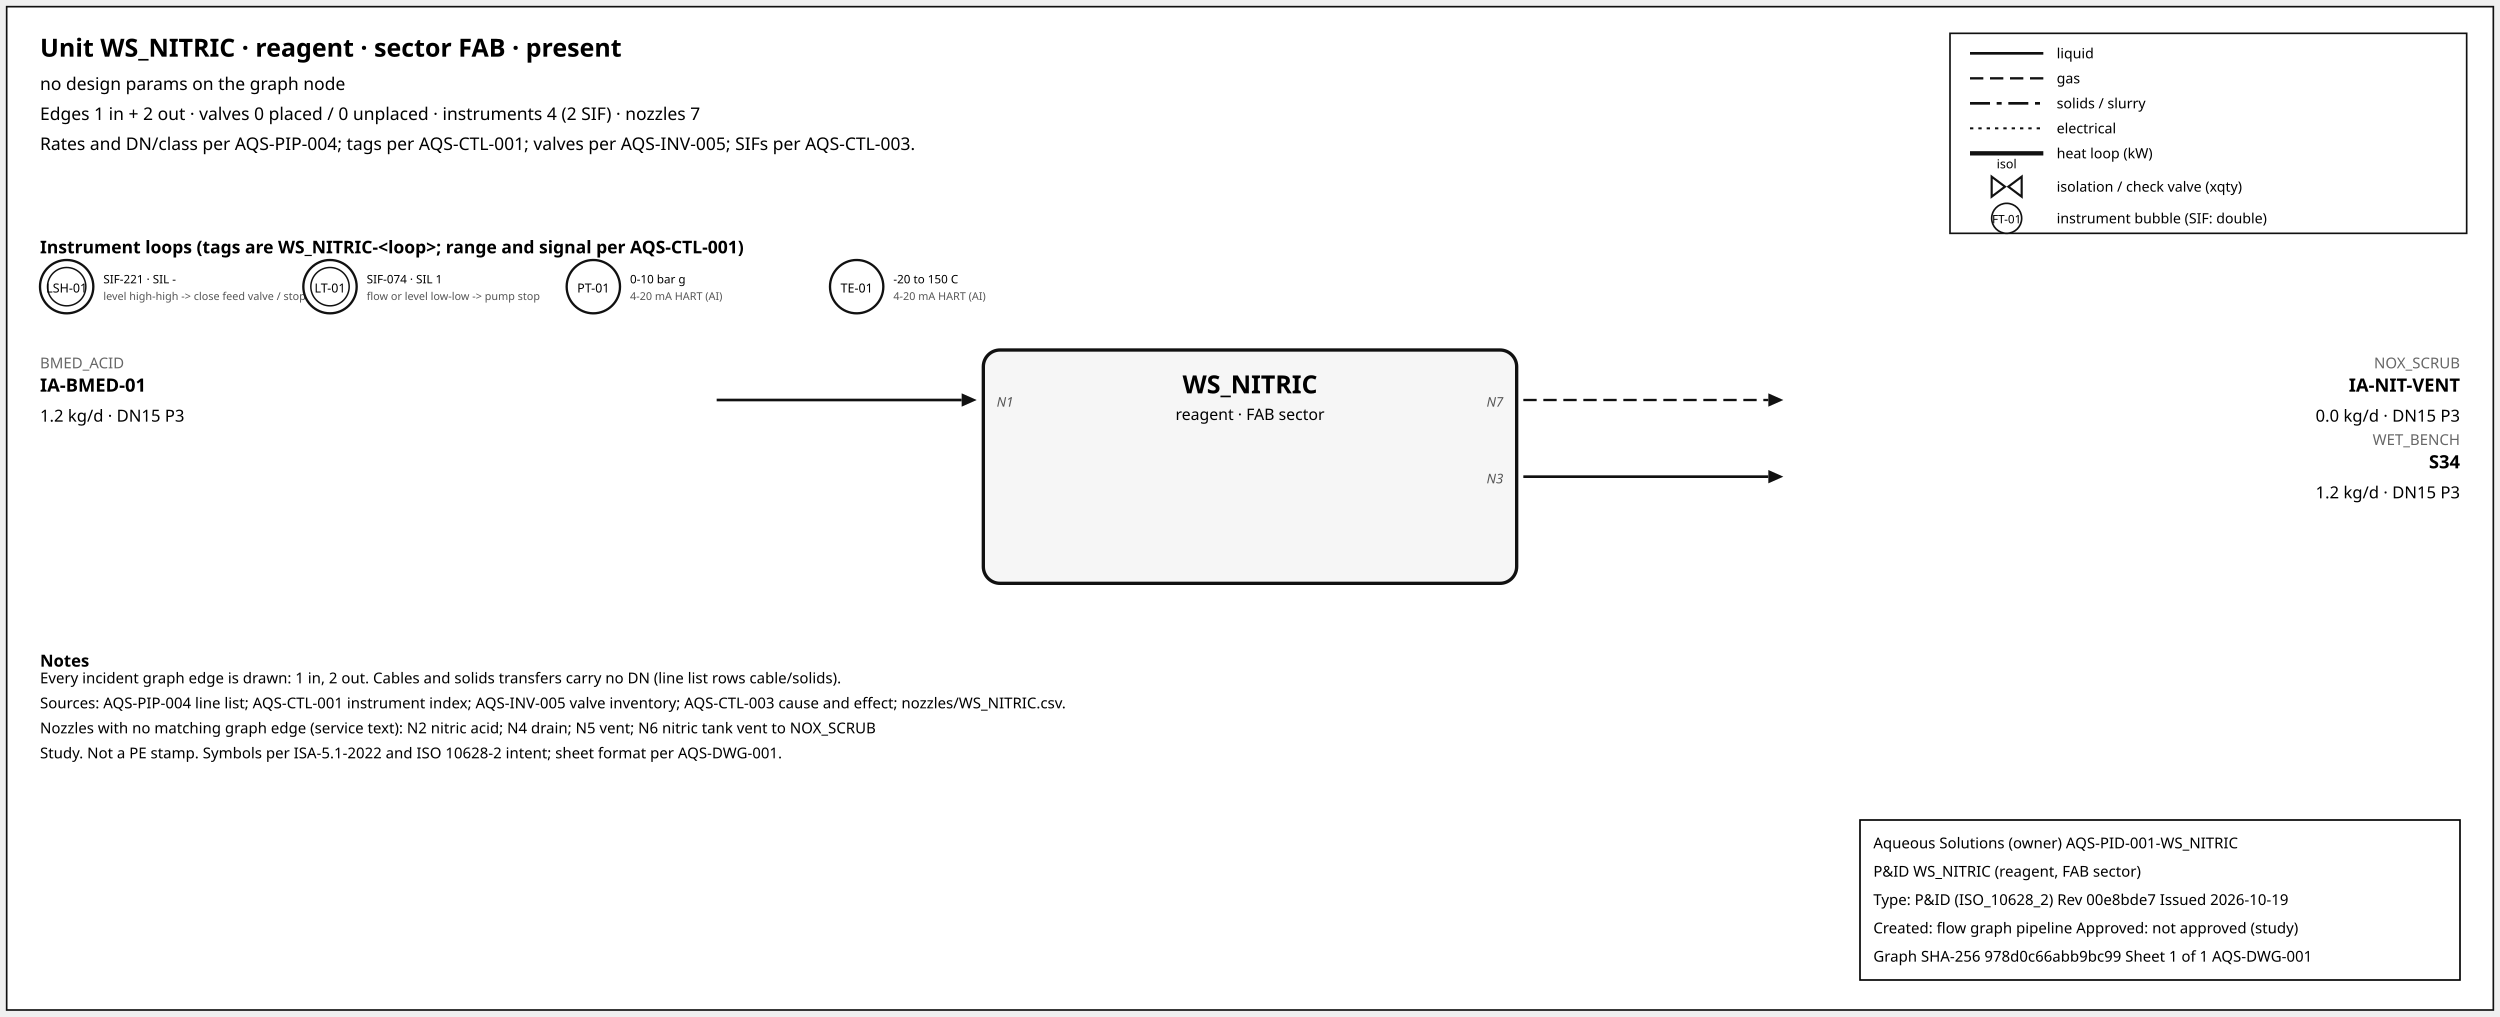
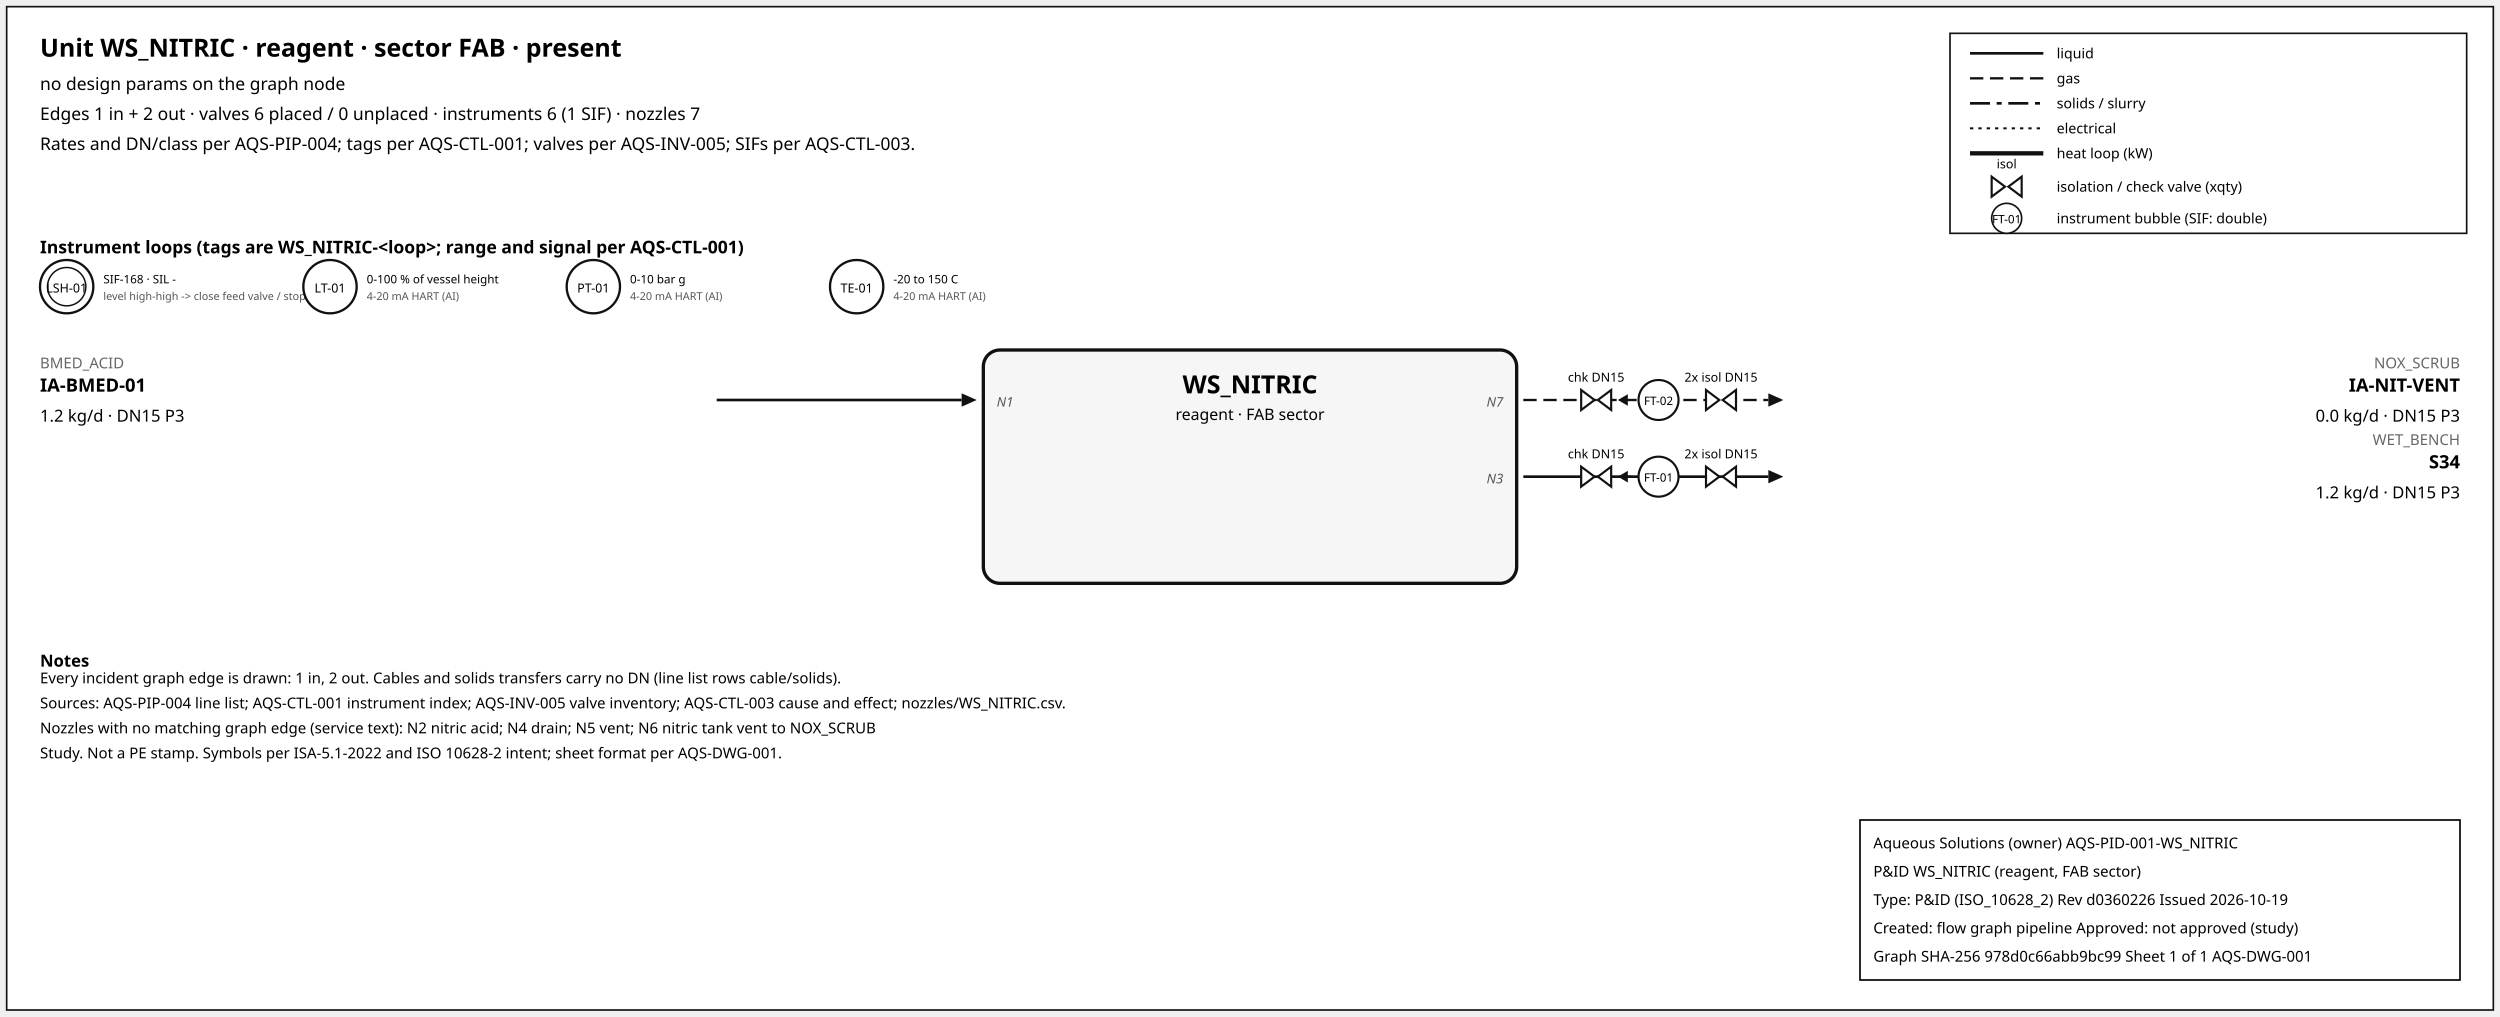
<svg xmlns="http://www.w3.org/2000/svg" width="1500" height="610" font-family="sans-serif">
  <rect x="4" y="4" width="1492" height="602" fill="white" stroke="#111" />
  <text x="24" y="34" font-size="15" font-weight="600">Unit WS_NITRIC · reagent · sector FAB · present</text>
  <text x="24" y="54" font-size="10.5">no design params on the graph node</text>
-   <text x="24" y="72" font-size="10.5">Edges 1 in + 2 out · valves 0 placed / 0 unplaced · instruments 4 (2 SIF) · nozzles 7</text>
+   <text x="24" y="72" font-size="10.5">Edges 1 in + 2 out · valves 6 placed / 0 unplaced · instruments 6 (1 SIF) · nozzles 7</text>
  <text x="24" y="90" font-size="10.5">Rates and DN/class per AQS-PIP-004; tags per AQS-CTL-001; valves per AQS-INV-005; SIFs per AQS-CTL-003.</text>
  <rect x="1170" y="20" width="310" height="120" fill="white" stroke="#111" />
  <line x1="1182" y1="32" x2="1226" y2="32" stroke="#111" stroke-width="1.6" />
  <text x="1234" y="35" font-size="8.5">liquid</text>
  <line x1="1182" y1="47" x2="1226" y2="47" stroke="#111" stroke-width="1.4" stroke-dasharray="8,4" />
  <text x="1234" y="50" font-size="8.5">gas</text>
  <line x1="1182" y1="62" x2="1226" y2="62" stroke="#111" stroke-width="1.6" stroke-dasharray="12,4,3,4" />
  <text x="1234" y="65" font-size="8.5">solids / slurry</text>
  <line x1="1182" y1="77" x2="1226" y2="77" stroke="#111" stroke-width="1.2" stroke-dasharray="2,3" />
  <text x="1234" y="80" font-size="8.5">electrical</text>
  <line x1="1182" y1="92" x2="1226" y2="92" stroke="#111" stroke-width="2.6" />
  <text x="1234" y="95" font-size="8.5">heat loop (kW)</text>
  <path d="M 1195.0,106 L 1203.0,112 L 1195.0,118 Z M 1213.0,106 L 1205.0,112 L 1213.0,118 Z" fill="white" stroke="#111" stroke-width="1.3" />
  <text x="1204.0" y="101.0" font-size="7.5" text-anchor="middle">isol</text>
  <text x="1234" y="115" font-size="8.5">isolation / check valve (xqty)</text>
  <circle cx="1204" cy="131" r="9" fill="white" stroke="#111" />
  <text x="1204" y="134" font-size="7" text-anchor="middle">FT-01</text>
  <text x="1234" y="134" font-size="8.5">instrument bubble (SIF: double)</text>
  <text x="24" y="152" font-size="10.5" font-weight="600">Instrument loops (tags are WS_NITRIC-&lt;loop&gt;; range and signal per AQS-CTL-001)</text>
  <circle cx="40" cy="172" r="16" fill="white" stroke="#111" stroke-width="1.4" />
  <circle cx="40" cy="172" r="11.5" fill="none" stroke="#111" stroke-width="0.9" />
  <text x="40" y="175.5" font-size="7.5" text-anchor="middle">LSH-01</text>
-   <text x="62" y="170" font-size="7">SIF-221 · SIL -</text>
+   <text x="62" y="170" font-size="7">SIF-168 · SIL -</text>
  <text x="62" y="180" font-size="6.5" fill="#555">level high-high -&gt; close feed valve / stop f</text>
  <circle cx="198" cy="172" r="16" fill="white" stroke="#111" stroke-width="1.4" />
-   <circle cx="198" cy="172" r="11.5" fill="none" stroke="#111" stroke-width="0.9" />
  <text x="198" y="175.5" font-size="7.5" text-anchor="middle">LT-01</text>
-   <text x="220" y="170" font-size="7">SIF-074 · SIL 1</text>
-   <text x="220" y="180" font-size="6.5" fill="#555">flow or level low-low -&gt; pump stop</text>
+   <text x="220" y="170" font-size="7">0-100 % of vessel height</text>
+   <text x="220" y="180" font-size="6.5" fill="#555">4-20 mA HART (AI)</text>
  <circle cx="356" cy="172" r="16" fill="white" stroke="#111" stroke-width="1.4" />
  <text x="356" y="175.5" font-size="7.5" text-anchor="middle">PT-01</text>
  <text x="378" y="170" font-size="7">0-10 bar g</text>
  <text x="378" y="180" font-size="6.5" fill="#555">4-20 mA HART (AI)</text>
  <circle cx="514" cy="172" r="16" fill="white" stroke="#111" stroke-width="1.4" />
  <text x="514" y="175.5" font-size="7.5" text-anchor="middle">TE-01</text>
  <text x="536" y="170" font-size="7">-20 to 150 C</text>
  <text x="536" y="180" font-size="6.5" fill="#555">4-20 mA HART (AI)</text>
  <rect x="590" y="210" width="320" height="140" rx="10" fill="#f6f6f6" stroke="#111" stroke-width="2" />
  <text x="750.0" y="236" font-size="15" font-weight="700" text-anchor="middle">WS_NITRIC</text>
  <text x="750.0" y="252" font-size="9.5" text-anchor="middle">reagent · FAB sector</text>
  <line x1="430" y1="240" x2="577" y2="240" stroke="#111" stroke-width="1.6" class="edge-in" />
  <polygon points="586,240 577,236 577,244" fill="#111" />
  <text x="24" y="221" font-size="9" fill="#666" text-anchor="start">BMED_ACID</text>
  <text x="24" y="235" font-size="11" font-weight="600" text-anchor="start">IA-BMED-01</text>
  <text x="24" y="253" font-size="10" text-anchor="start">1.2 kg/d · DN15 P3</text>
  <text x="598" y="244" font-size="8" font-style="italic" fill="#555" text-anchor="start">N1</text>
  <line x1="914" y1="240" x2="1061" y2="240" stroke="#111" stroke-width="1.4" stroke-dasharray="8,4" class="edge-out" />
  <polygon points="1070,240 1061,236 1061,244" fill="#111" />
  <text x="1476" y="221" font-size="9" fill="#666" text-anchor="end">NOX_SCRUB</text>
  <text x="1476" y="235" font-size="11" font-weight="600" text-anchor="end">IA-NIT-VENT</text>
  <text x="1476" y="253" font-size="10" text-anchor="end">0.0 kg/d · DN15 P3</text>
  <text x="902" y="244" font-size="8" font-style="italic" fill="#555" text-anchor="end">N7</text>
+   <line x1="979.7" y1="240" x2="971.7" y2="240" stroke="#111" stroke-width="1.2" />
+   <polygon points="970.7,240 976.7,236.5 976.7,243.5" fill="#111" />
+   <path d="M 948.7,234 L 956.7,240 L 948.7,246 Z M 966.7,234 L 958.7,240 L 966.7,246 Z" fill="white" stroke="#111" stroke-width="1.3" />
+   <text x="957.7" y="229.0" font-size="7.5" text-anchor="middle">chk DN15</text>
+   <path d="M 1023.6,234 L 1031.6,240 L 1023.6,246 Z M 1041.6,234 L 1033.6,240 L 1041.6,246 Z" fill="white" stroke="#111" stroke-width="1.3" />
+   <text x="1032.6" y="229.0" font-size="7.5" text-anchor="middle">2x isol DN15</text>
+   <circle cx="995.12" cy="240" r="12" fill="white" stroke="#111" stroke-width="1.3" />
+   <text x="995.12" y="243" font-size="7" text-anchor="middle">FT-02</text>
  <line x1="914" y1="286" x2="1061" y2="286" stroke="#111" stroke-width="1.6" class="edge-out" />
  <polygon points="1070,286 1061,282 1061,290" fill="#111" />
  <text x="1476" y="267" font-size="9" fill="#666" text-anchor="end">WET_BENCH</text>
  <text x="1476" y="281" font-size="11" font-weight="600" text-anchor="end">S34</text>
  <text x="1476" y="299" font-size="10" text-anchor="end">1.2 kg/d · DN15 P3</text>
  <text x="902" y="290" font-size="8" font-style="italic" fill="#555" text-anchor="end">N3</text>
+   <line x1="979.7" y1="286" x2="971.7" y2="286" stroke="#111" stroke-width="1.2" />
+   <polygon points="970.7,286 976.7,282.5 976.7,289.5" fill="#111" />
+   <path d="M 948.7,280 L 956.7,286 L 948.7,292 Z M 966.7,280 L 958.7,286 L 966.7,292 Z" fill="white" stroke="#111" stroke-width="1.3" />
+   <text x="957.7" y="275.0" font-size="7.5" text-anchor="middle">chk DN15</text>
+   <path d="M 1023.6,280 L 1031.6,286 L 1023.6,292 Z M 1041.6,280 L 1033.6,286 L 1041.6,292 Z" fill="white" stroke="#111" stroke-width="1.3" />
+   <text x="1032.6" y="275.0" font-size="7.5" text-anchor="middle">2x isol DN15</text>
+   <circle cx="995.12" cy="286" r="12" fill="white" stroke="#111" stroke-width="1.3" />
+   <text x="995.12" y="289" font-size="7" text-anchor="middle">FT-01</text>
  <text x="24" y="400" font-size="10" font-weight="600">Notes</text>
  <text x="24" y="410" font-size="9">Every incident graph edge is drawn: 1 in, 2 out. Cables and solids transfers carry no DN (line list rows cable/solids).</text>
  <text x="24" y="425" font-size="9">Sources: AQS-PIP-004 line list; AQS-CTL-001 instrument index; AQS-INV-005 valve inventory; AQS-CTL-003 cause and effect; nozzles/WS_NITRIC.csv.</text>
  <text x="24" y="440" font-size="9">Nozzles with no matching graph edge (service text): N2 nitric acid; N4 drain; N5 vent; N6 nitric tank vent to NOX_SCRUB</text>
  <text x="24" y="455" font-size="9">Study. Not a PE stamp. Symbols per ISA-5.1-2022 and ISO 10628-2 intent; sheet format per AQS-DWG-001.</text>
  <g id="aqs-title-block">
    <rect x="1116" y="492" width="360" height="96" fill="white" stroke="black" stroke-width="1" />
    <text x="1124" y="509" font-size="9">Aqueous Solutions (owner)   AQS-PID-001-WS_NITRIC</text>
    <text x="1124" y="526" font-size="9">P&amp;ID WS_NITRIC (reagent, FAB sector)</text>
-     <text x="1124" y="543" font-size="9">Type: P&amp;ID (ISO_10628_2)   Rev 00e8bde7   Issued 2026-10-19</text>
+     <text x="1124" y="543" font-size="9">Type: P&amp;ID (ISO_10628_2)   Rev d0360226   Issued 2026-10-19</text>
    <text x="1124" y="560" font-size="9">Created: flow graph pipeline   Approved: not approved (study)</text>
    <text x="1124" y="577" font-size="9">Graph SHA-256 978d0c66abb9bc99   Sheet 1 of 1   AQS-DWG-001</text>
  </g>
</svg>
